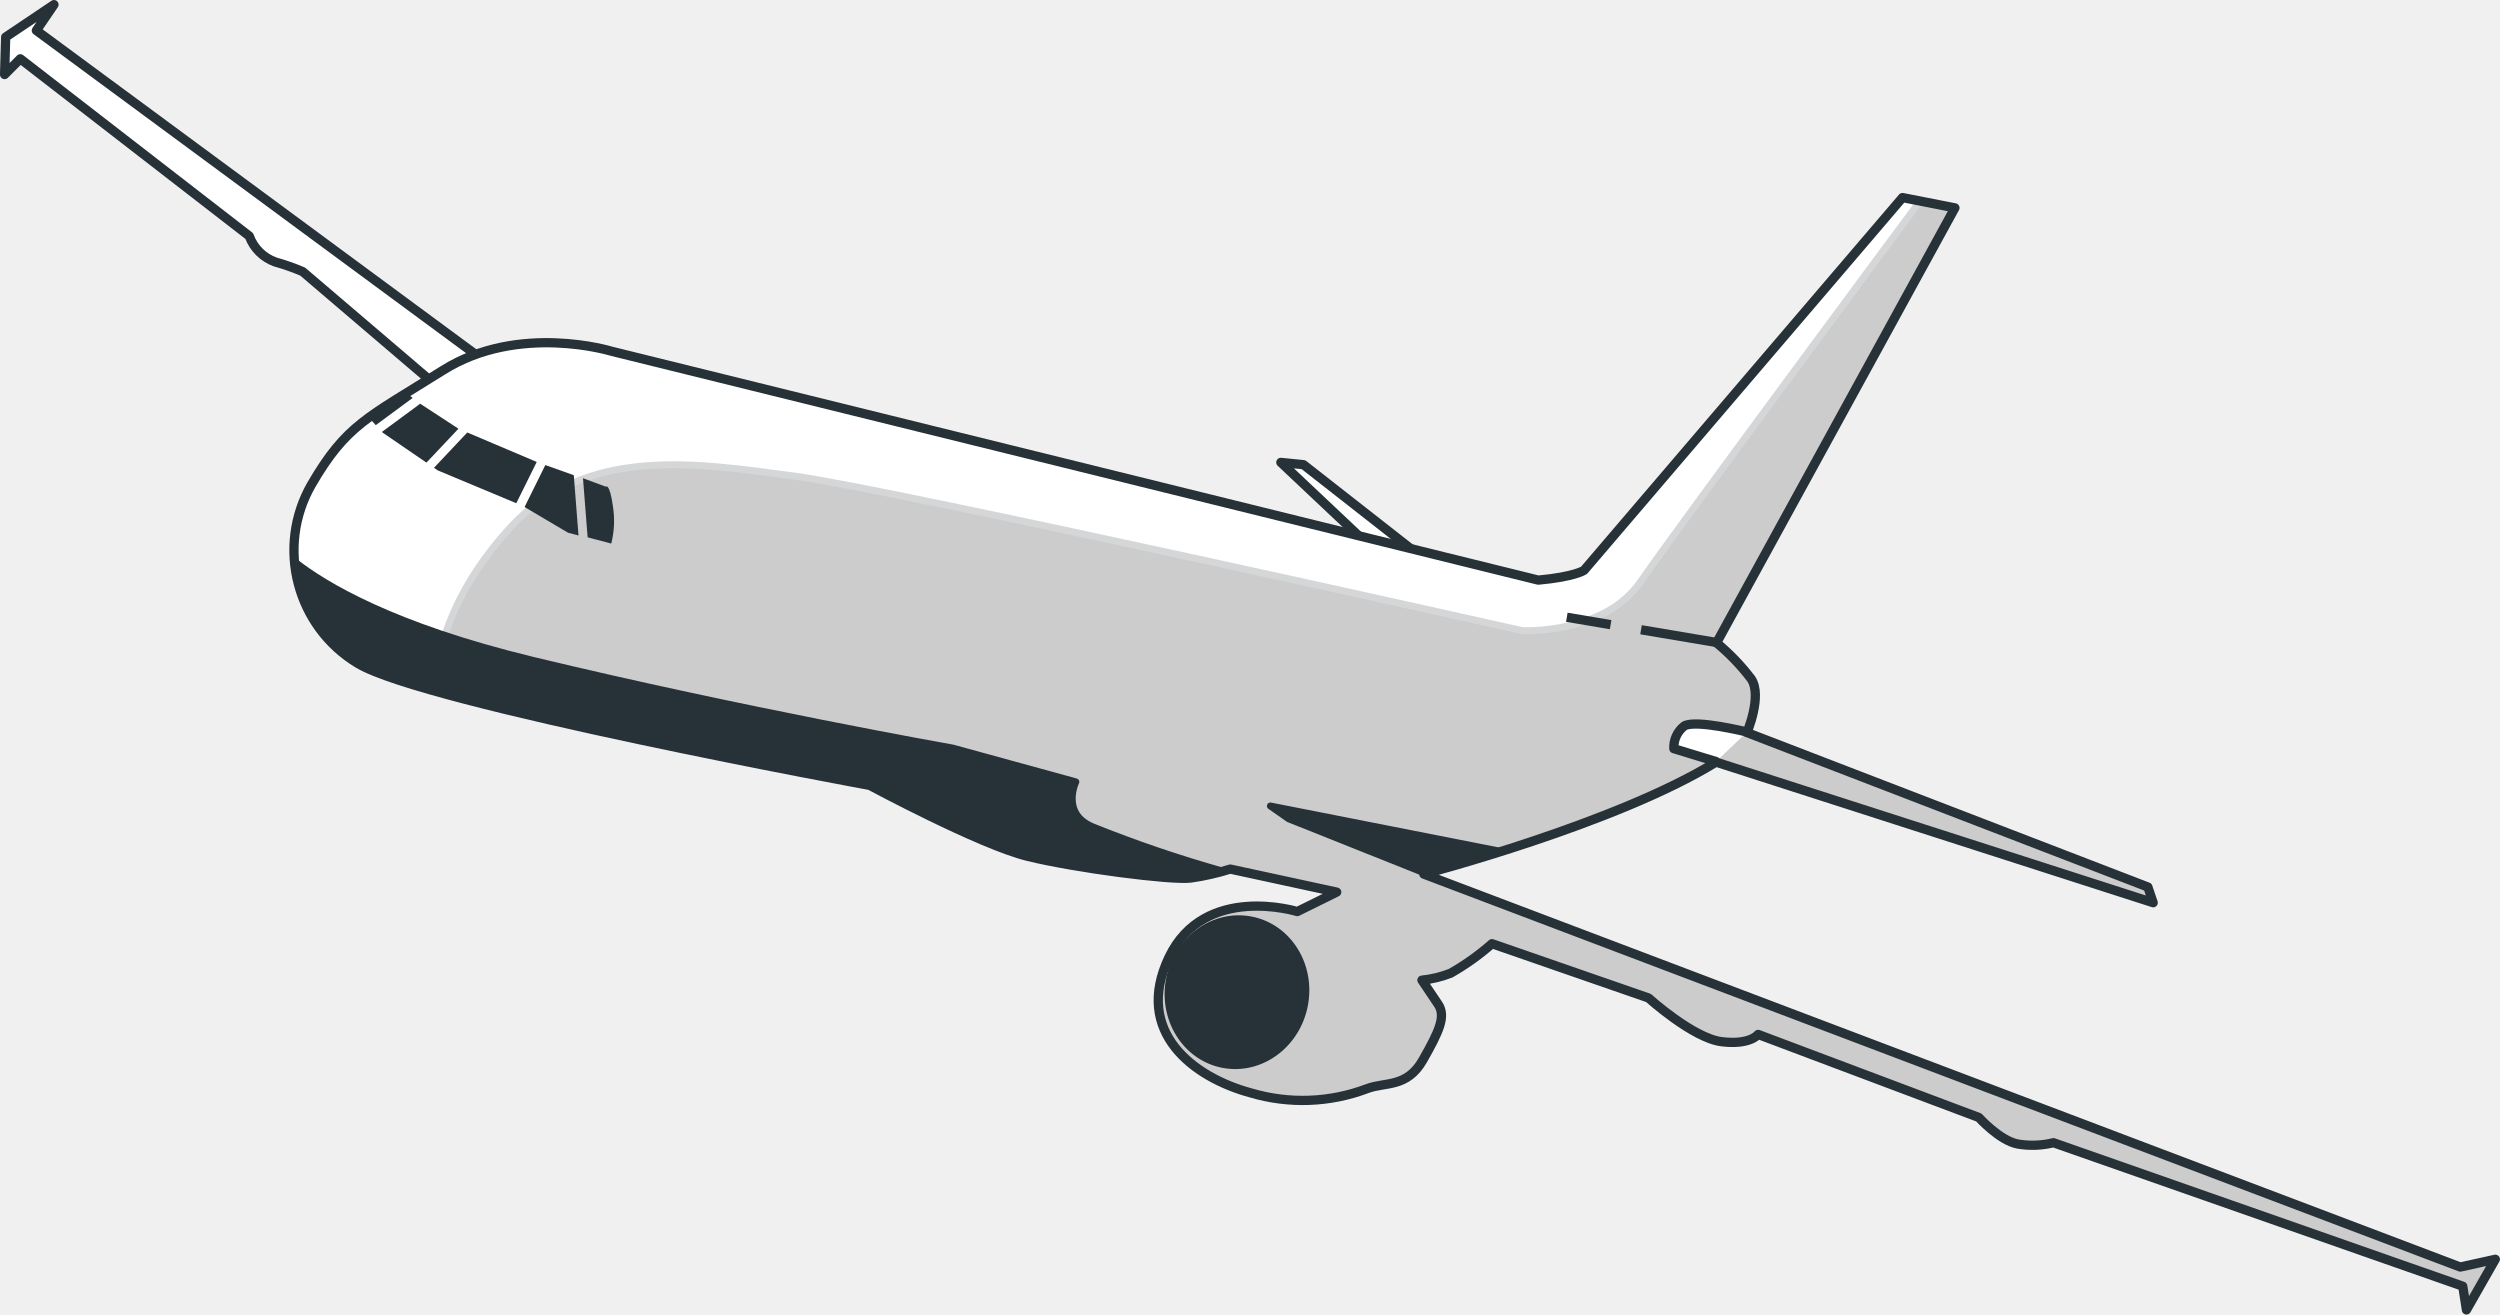
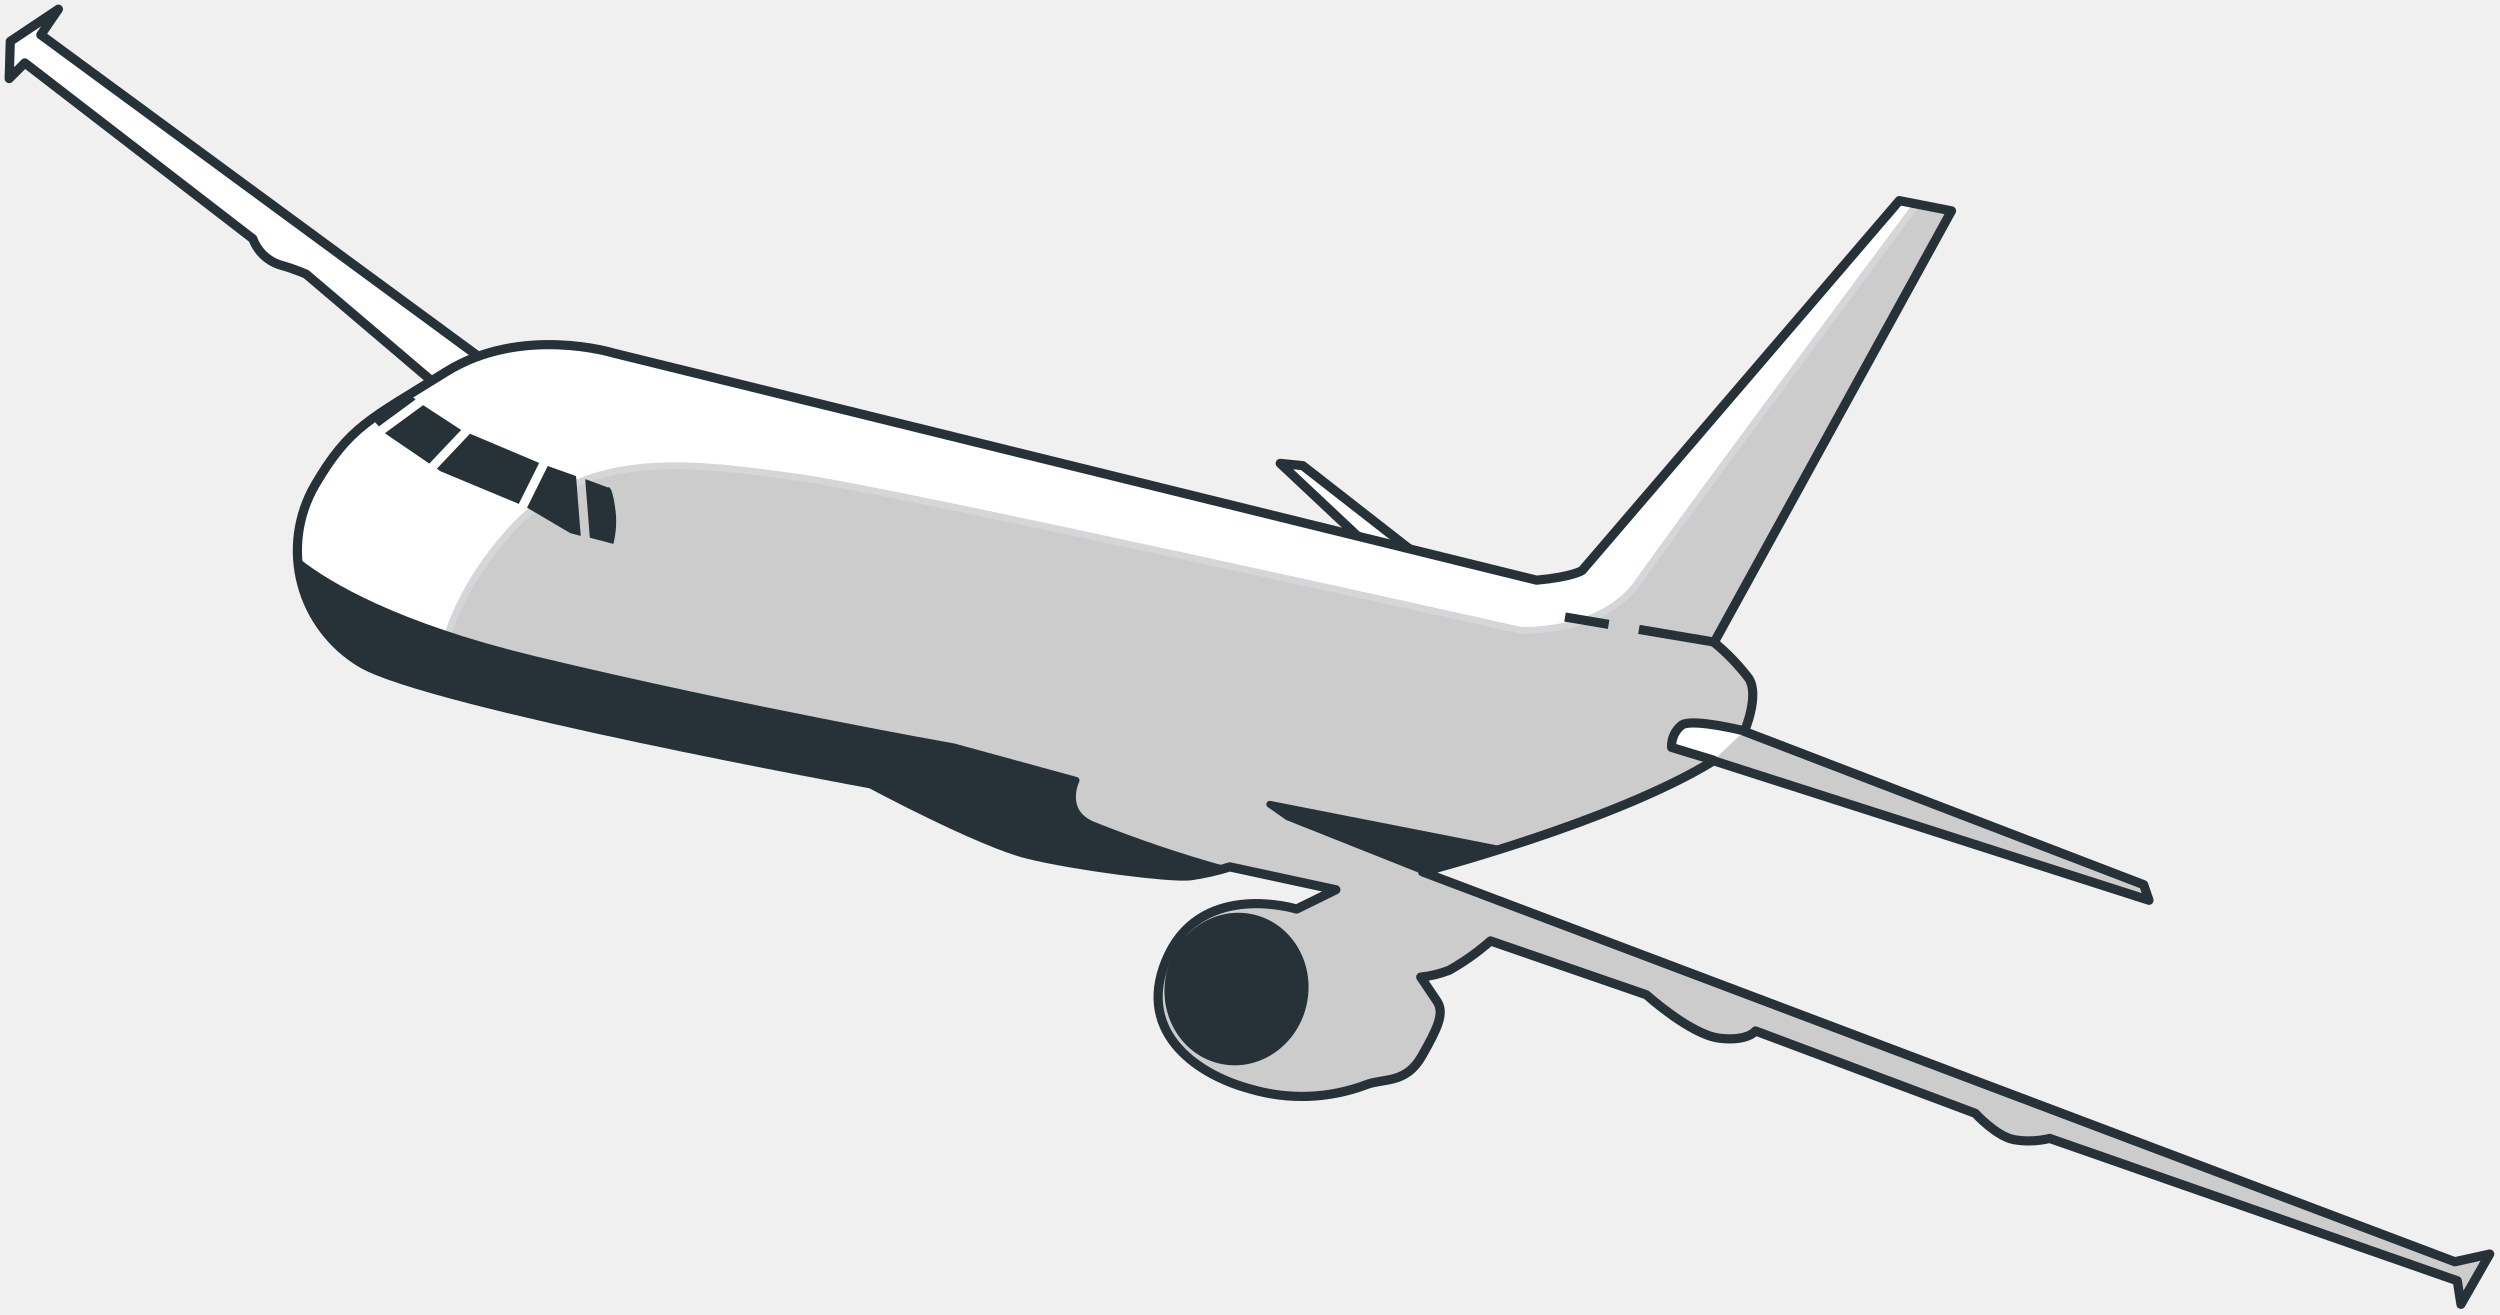
- <svg xmlns="http://www.w3.org/2000/svg" width="269.881" height="141.905" viewBox="0 0 269.881 141.905">
-   <defs>
-     <style>
-       .cls-1, .cls-2, .cls-9 {
-         fill: #fff;
-       }
- 
-       .cls-1, .cls-4, .cls-5, .cls-7, .cls-8, .cls-9 {
-         stroke: #263238;
-       }
- 
-       .cls-1, .cls-4, .cls-5, .cls-7, .cls-8 {
-         stroke-linecap: round;
-         stroke-linejoin: round;
-       }
- 
-       .cls-3 {
-         clip-path: url(#clip-path);
-       }
- 
-       .cls-4, .cls-8 {
-         stroke-width: 0.75px;
-       }
- 
-       .cls-4 {
-         opacity: 0.2;
-       }
- 
-       .cls-5 {
-         fill: none;
-       }
- 
-       .cls-6, .cls-7, .cls-8 {
-         fill: #263238;
-       }
- 
-       .cls-9 {
-         stroke-miterlimit: 10;
-       }
-     </style>
-     <clipPath id="clip-path">
-       <path id="Path_785" data-name="Path 785" class="cls-1" d="M328.547,281.475l-100.02-24.7s-10.023-3.107-18.224,2.05-10.424,5.859-14.2,12.346a14.269,14.269,0,0,0,5.012,19.3c7.153,4.346,55.272,13.167,55.272,13.167s11.845,6.378,17.03,7.654,15.49,2.606,17.622,2.342a27.1,27.1,0,0,0,4.255-.966l11.49,2.488-4.255,2.1s-10.023-3.107-13.859,4.948,2.642,12.957,8.866,14.634a19.654,19.654,0,0,0,12.529-.465c1.95-.747,4.3-.055,6.032-3.107s2.515-4.7,1.64-6l-1.749-2.606a11.845,11.845,0,0,0,3.089-.747,26.79,26.79,0,0,0,4.474-3.189l16.893,5.859s4.8,4.337,7.891,4.72,3.945-.784,3.945-.784l23.827,8.966s2.223,2.478,4.182,2.861a9.439,9.439,0,0,0,3.872-.137l44.183,15.49.4,2.56,3.116-5.467-3.781.838L316.191,313.211s20.729-5.412,31.545-12.091l47.19,15.18-.574-1.695-43.281-16.675s1.686-3.955.465-5.786a23.336,23.336,0,0,0-3.745-3.9l25.732-46.953-5.658-1.112-34.379,40.238S332.456,281.119,328.547,281.475Z" transform="translate(-194.222 -240.18)" />
-     </clipPath>
-   </defs>
-   <g id="freepik--Airplane--inject-59" transform="translate(0.5 0.5)">
-     <path id="Path_781" data-name="Path 781" class="cls-1" d="M212.306,256.209l-48.94-36.1,1.9-2.788-5.212,3.5-.118,4.046,1.695-1.7L186.346,242.3a4.656,4.656,0,0,0,2.806,2.8,24.738,24.738,0,0,1,2.961,1.039l15.49,13.221Z" transform="translate(-159.94 -217.32)" />
-     <path id="Path_782" data-name="Path 782" class="cls-1" d="M326.7,282.074,313.582,271.8l-2.442-.246,11.818,11.144Z" transform="translate(-173.369 -222.137)" />
-     <path id="Path_783" data-name="Path 783" class="cls-2" d="M328.547,281.475l-100.02-24.7s-10.023-3.107-18.224,2.05-10.424,5.859-14.2,12.346a14.269,14.269,0,0,0,5.012,19.3c7.153,4.346,55.272,13.167,55.272,13.167s11.845,6.378,17.03,7.654,15.49,2.606,17.622,2.342a27.1,27.1,0,0,0,4.255-.966l11.49,2.488-4.255,2.1s-10.023-3.107-13.859,4.948,2.642,12.957,8.866,14.634a19.654,19.654,0,0,0,12.529-.465c1.95-.747,4.3-.055,6.032-3.107s2.515-4.7,1.64-6l-1.749-2.606a11.845,11.845,0,0,0,3.089-.747,26.79,26.79,0,0,0,4.474-3.189l16.893,5.859s4.8,4.337,7.891,4.72,3.945-.784,3.945-.784l23.827,8.966s2.223,2.478,4.182,2.861a9.439,9.439,0,0,0,3.872-.137l44.183,15.49.4,2.56,3.116-5.467-3.781.838L316.191,313.211s20.729-5.412,31.545-12.091l47.19,15.18-.574-1.695-43.281-16.675s1.686-3.955.465-5.786a23.336,23.336,0,0,0-3.745-3.9l25.732-46.953-5.658-1.112-34.379,40.238S332.456,281.119,328.547,281.475Z" transform="translate(-162.985 -219.35)" />
-     <g id="Group_55" data-name="Group 55" class="cls-3" transform="translate(31.237 20.83)">
-       <path id="Path_784" data-name="Path 784" class="cls-4" d="M325.008,320.756l16.93,5.859s4.8,4.337,7.891,4.72,3.945-.784,3.945-.784l23.827,8.966s2.223,2.478,4.182,2.861a9.439,9.439,0,0,0,3.872-.137l44.183,15.49.4,2.56,3.116-5.467-3.781.838L317.683,313.248s20.729-5.412,31.545-12.091l47.19,15.18-.574-1.695-43.281-16.675s1.686-3.955.465-5.786a23.336,23.336,0,0,0-3.745-3.9l25.732-46.953-3.763-.738c-2.041,2.734-26.424,35.636-30.178,41.1-3.955,5.713-12.757,5.276-12.757,5.276s-68.53-15.381-78.635-16.693-22.406-3.517-30.752,5.7-7.909,17.139-7.909,17.139l.784.638c16.183,4.447,46.006,9.914,46.006,9.914s11.845,6.378,17.03,7.654,15.49,2.606,17.622,2.342a27.1,27.1,0,0,0,4.255-.966l11.49,2.488-4.255,2.1s-10.023-3.107-13.859,4.948,2.642,12.957,8.866,14.634a19.654,19.654,0,0,0,12.529-.465c1.95-.747,4.3-.055,6.032-3.107s2.515-4.7,1.64-6l-1.749-2.606a11.845,11.845,0,0,0,3.089-.747,26.784,26.784,0,0,0,4.51-3.189Z" transform="translate(-195.713 -240.216)" />
-     </g>
-     <path id="Path_786" data-name="Path 786" class="cls-5" d="M328.547,281.475l-100.02-24.7s-10.023-3.107-18.224,2.05-10.424,5.859-14.2,12.346a14.269,14.269,0,0,0,5.012,19.3c7.153,4.346,55.272,13.167,55.272,13.167s11.845,6.378,17.03,7.654,15.49,2.606,17.622,2.342a27.1,27.1,0,0,0,4.255-.966l11.49,2.488-4.255,2.1s-10.023-3.107-13.859,4.948,2.642,12.957,8.866,14.634a19.654,19.654,0,0,0,12.529-.465c1.95-.747,4.3-.055,6.032-3.107s2.515-4.7,1.64-6l-1.749-2.606a11.845,11.845,0,0,0,3.089-.747,26.79,26.79,0,0,0,4.474-3.189l16.893,5.859s4.8,4.337,7.891,4.72,3.945-.784,3.945-.784l23.827,8.966s2.223,2.478,4.182,2.861a9.439,9.439,0,0,0,3.872-.137l44.183,15.49.4,2.56,3.116-5.467-3.781.838L316.191,313.211s20.729-5.412,31.545-12.091l47.19,15.18-.574-1.695-43.281-16.675s1.686-3.955.465-5.786a23.336,23.336,0,0,0-3.745-3.9l25.732-46.953-5.658-1.112-34.379,40.238S332.456,281.119,328.547,281.475Z" transform="translate(-162.985 -219.35)" />
-     <path id="Path_787" data-name="Path 787" class="cls-6" d="M221.9,271.19l-7.5-3.18-3.59,3.809.4.282,8.483,3.545Z" transform="translate(-164.458 -221.822)" />
-     <path id="Path_788" data-name="Path 788" class="cls-6" d="M207.816,263.864l-.692-.574c-1.622,1-2.934,1.822-4.064,2.652l.775.857Z" transform="translate(-163.77 -221.403)" />
-     <path id="Path_789" data-name="Path 789" class="cls-6" d="M212.9,267.3l-4.128-2.7-4.128,3.043.091.091,4.711,3.226Z" transform="translate(-163.91 -221.519)" />
-     <path id="Path_790" data-name="Path 790" class="cls-6" d="M226.852,272.963l-3.071-1.093L221.54,276.4l4.7,2.779,1.121.292Z" transform="translate(-165.411 -222.165)" />
-     <path id="Path_791" data-name="Path 791" class="cls-6" d="M231.686,276.419c-.355-2.533-.765-2.077-.765-2.077l-2.46-.911.5,6.378,2.551.674a9.95,9.95,0,0,0,.173-4.064Z" transform="translate(-166.026 -222.304)" />
-     <ellipse id="Ellipse_23" data-name="Ellipse 23" class="cls-7" cx="7.818" cy="7.289" rx="7.818" ry="7.289" transform="translate(124.37 112.868) rotate(-78.84)" />
-     <path id="Path_792" data-name="Path 792" class="cls-1" d="M362.256,306.6,357.7,305.21a2.907,2.907,0,0,1,1.13-2.451c1.212-.729,6.77.656,6.77.656" transform="translate(-177.504 -224.89)" />
-     <path id="Path_793" data-name="Path 793" class="cls-8" d="M294.553,316.74a136.793,136.793,0,0,1-14.105-4.8c-3.472-1.44-1.822-4.857-1.822-4.857l-13.276-3.645s-22.688-4.009-45.35-9.476c-15.107-3.645-22.5-8.1-25.75-10.67a14.269,14.269,0,0,0,6.834,10.989c7.153,4.346,55.272,13.167,55.272,13.167s11.845,6.378,17.03,7.654,15.49,2.606,17.622,2.342A25.856,25.856,0,0,0,294.553,316.74Z" transform="translate(-162.987 -223.179)" />
-     <path id="Path_794" data-name="Path 794" class="cls-8" d="M334.73,317.153,309.9,312.26l1.977,1.385,14.752,5.886C327.358,319.313,330.511,318.483,334.73,317.153Z" transform="translate(-173.259 -225.752)" />
-     <line id="Line_3" data-name="Line 3" class="cls-9" x1="4.729" y1="0.802" transform="translate(168.642 66.134)" />
-     <line id="Line_4" data-name="Line 4" class="cls-9" x1="8.155" y1="1.376" transform="translate(176.651 67.482)" />
-   </g>
+ <svg xmlns="http://www.w3.org/2000/svg" width="272" height="143" viewBox="0 0 272 143" fill="none">
+   <path d="M53.565 39.888L4.443 3.788L6.35 1L1.118 4.5L1 8.546L2.701 6.846L27.508 25.979C27.742 26.623 28.116 27.209 28.602 27.692C29.089 28.177 29.677 28.547 30.325 28.779C31.336 29.062 32.329 29.409 33.297 29.818L48.844 43.039L53.565 39.888Z" fill="white" stroke="#263238" stroke-linecap="round" stroke-linejoin="round" />
+   <path d="M154.905 60.936L141.739 50.662L139.287 50.416L151.149 61.56L154.905 60.936Z" fill="white" stroke="#263238" stroke-linecap="round" stroke-linejoin="round" />
+   <path d="M167.182 63.124L66.79 38.424C66.79 38.424 56.73 35.317 48.498 40.474C40.267 45.631 38.035 46.333 34.245 52.82C32.388 56.054 31.875 59.884 32.815 63.491C33.755 67.097 36.074 70.194 39.276 72.12C46.455 76.466 94.753 85.287 94.753 85.287C94.753 85.287 106.642 91.665 111.847 92.941C117.051 94.217 127.394 95.547 129.534 95.283C130.982 95.076 132.41 94.753 133.805 94.317L145.338 96.805L141.067 98.905C141.067 98.905 131.007 95.798 127.156 103.853C123.306 111.908 129.808 116.81 136.055 118.487C140.186 119.704 144.602 119.541 148.631 118.022C150.588 117.275 152.947 117.967 154.685 114.915C156.424 111.863 157.21 110.215 156.332 108.915L154.576 106.309C155.639 106.2 156.681 105.949 157.677 105.562C159.279 104.655 160.784 103.587 162.167 102.373L179.123 108.232C179.123 108.232 183.941 112.569 187.043 112.952C190.146 113.335 191.003 112.168 191.003 112.168L214.919 121.134C214.919 121.134 217.15 123.612 219.116 123.995C220.407 124.218 221.731 124.171 223.003 123.858L267.35 139.348L267.751 141.908L270.879 136.441L267.084 137.279L154.78 94.86C154.78 94.86 175.586 89.448 186.442 82.769L233.808 97.949L233.231 96.254L189.79 79.579C189.79 79.579 191.482 75.624 190.256 73.793C189.159 72.352 187.898 71.043 186.497 69.893L212.325 22.94L206.646 21.828L172.139 62.066C172.139 62.066 171.105 62.768 167.182 63.124Z" fill="white" />
+   <path opacity="0.2" d="M162.133 102.369L179.126 108.228C179.126 108.228 183.944 112.565 187.046 112.948C190.149 113.331 191.006 112.164 191.006 112.164L214.922 121.13C214.922 121.13 217.153 123.608 219.119 123.991C220.41 124.214 221.734 124.167 223.006 123.854L267.353 139.344L267.754 141.904L270.882 136.437L267.087 137.275L154.781 94.861C154.781 94.861 175.587 89.449 186.443 82.77L233.809 97.95L233.232 96.255L189.79 79.58C189.79 79.58 191.483 75.625 190.257 73.794C189.16 72.353 187.899 71.044 186.498 69.894L212.326 22.941L208.549 22.203C206.5 24.937 182.027 57.839 178.259 63.303C174.289 69.016 165.454 68.579 165.454 68.579C165.454 68.579 96.669 53.198 86.527 51.886C76.384 50.574 64.037 48.369 55.66 57.586C47.283 66.803 47.722 74.725 47.722 74.725L48.509 75.363C64.752 79.81 94.686 85.277 94.686 85.277C94.686 85.277 106.575 91.655 111.779 92.931C116.984 94.207 127.327 95.537 129.467 95.273C130.914 95.066 132.343 94.743 133.738 94.307L145.271 96.795L141 98.895C141 98.895 130.939 95.788 127.089 103.843C123.239 111.898 129.741 116.8 135.988 118.477C140.119 119.694 144.535 119.531 148.564 118.012C150.521 117.265 152.88 117.957 154.618 114.905C156.357 111.853 157.143 110.205 156.264 108.905L154.509 106.299C155.571 106.19 156.614 105.939 157.609 105.552C159.224 104.647 160.741 103.579 162.136 102.363L162.133 102.369Z" fill="black" stroke="#263238" stroke-width="0.75" stroke-linecap="round" stroke-linejoin="round" />
+   <path d="M167.182 63.124L66.79 38.424C66.79 38.424 56.73 35.317 48.498 40.474C40.267 45.631 38.035 46.333 34.245 52.82C32.388 56.054 31.875 59.884 32.815 63.491C33.755 67.097 36.074 70.194 39.276 72.12C46.455 76.466 94.753 85.287 94.753 85.287C94.753 85.287 106.642 91.665 111.847 92.941C117.051 94.217 127.394 95.547 129.534 95.283C130.982 95.076 132.41 94.753 133.805 94.317L145.338 96.805L141.067 98.905C141.067 98.905 131.007 95.798 127.156 103.853C123.306 111.908 129.808 116.81 136.055 118.487C140.186 119.704 144.602 119.541 148.631 118.022C150.588 117.275 152.947 117.967 154.685 114.915C156.424 111.863 157.21 110.215 156.332 108.915L154.576 106.309C155.639 106.2 156.681 105.949 157.677 105.562C159.279 104.655 160.784 103.587 162.167 102.373L179.123 108.232C179.123 108.232 183.941 112.569 187.043 112.952C190.146 113.335 191.003 112.168 191.003 112.168L214.919 121.134C214.919 121.134 217.15 123.612 219.116 123.995C220.407 124.218 221.731 124.171 223.003 123.858L267.35 139.348L267.751 141.908L270.879 136.441L267.084 137.279L154.78 94.86C154.78 94.86 175.586 89.448 186.442 82.769L233.808 97.949L233.231 96.254L189.79 79.579C189.79 79.579 191.482 75.624 190.256 73.793C189.159 72.352 187.898 71.043 186.497 69.893L212.325 22.94L206.646 21.828L172.139 62.066C172.139 62.066 171.105 62.768 167.182 63.124Z" stroke="#263238" stroke-linecap="round" stroke-linejoin="round" />
+   <path d="M58.66 50.367L51.132 47.187L47.528 50.996L47.93 51.278L56.444 54.823L58.66 50.367Z" fill="#263238" />
+   <path d="M45.214 43.46L44.519 42.886C42.891 43.886 41.574 44.708 40.44 45.538L41.218 46.395L45.214 43.46Z" fill="#263238" />
+   <path d="M50.176 46.78L46.033 44.08L41.889 47.123L41.981 47.214L46.709 50.44L50.176 46.78Z" fill="#263238" />
+   <path d="M62.674 51.797L59.591 50.704L57.342 55.234L62.059 58.013L63.184 58.305L62.674 51.797Z" fill="#263238" />
+   <path d="M66.908 55.114C66.552 52.581 66.14 53.037 66.14 53.037L63.671 52.126L64.173 58.504L66.734 59.178C67.072 57.85 67.131 56.466 66.907 55.114H66.908Z" fill="#263238" />
+   <path d="M141.711 109.018C142.55 104.782 140.016 100.717 136.052 99.938C132.088 99.158 128.194 101.961 127.355 106.197C126.517 110.433 129.05 114.499 133.014 115.278C136.978 116.057 140.872 113.255 141.711 109.018Z" fill="#263238" stroke="#263238" stroke-linecap="round" stroke-linejoin="round" />
+   <path d="M186.443 82.709L181.87 81.319C181.846 80.85 181.937 80.381 182.134 79.954C182.332 79.528 182.631 79.155 183.004 78.868C184.221 78.139 189.8 79.524 189.8 79.524" fill="white" />
+   <path d="M186.443 82.709L181.87 81.319C181.846 80.85 181.937 80.381 182.134 79.954C182.332 79.528 182.631 79.155 183.004 78.868C184.221 78.139 189.8 79.524 189.8 79.524" stroke="#263238" stroke-linecap="round" stroke-linejoin="round" />
+   <path d="M133.059 94.56C128.256 93.217 123.53 91.615 118.902 89.76C115.417 88.32 117.073 84.903 117.073 84.903L103.748 81.258C103.748 81.258 80.975 77.249 58.229 71.782C43.066 68.137 35.645 63.682 32.383 61.112C32.577 63.353 33.299 65.516 34.491 67.426C35.683 69.335 37.311 70.938 39.243 72.101C46.422 76.447 94.72 85.268 94.72 85.268C94.72 85.268 106.609 91.646 111.814 92.922C117.018 94.198 127.361 95.528 129.501 95.264C130.702 95.112 131.891 94.877 133.059 94.56V94.56Z" fill="#263238" stroke="#263238" stroke-width="0.75" stroke-linecap="round" stroke-linejoin="round" />
+   <path d="M163.076 92.4L138.153 87.507L140.138 88.892L154.944 94.778C155.676 94.56 158.841 93.73 163.076 92.4Z" fill="#263238" stroke="#263238" stroke-width="0.75" stroke-linecap="round" stroke-linejoin="round" />
+   <path d="M175.02 67.935L170.273 67.133" stroke="#263238" stroke-miterlimit="10" />
+   <path d="M186.497 69.857L178.312 68.481" stroke="#263238" stroke-miterlimit="10" />
</svg>
